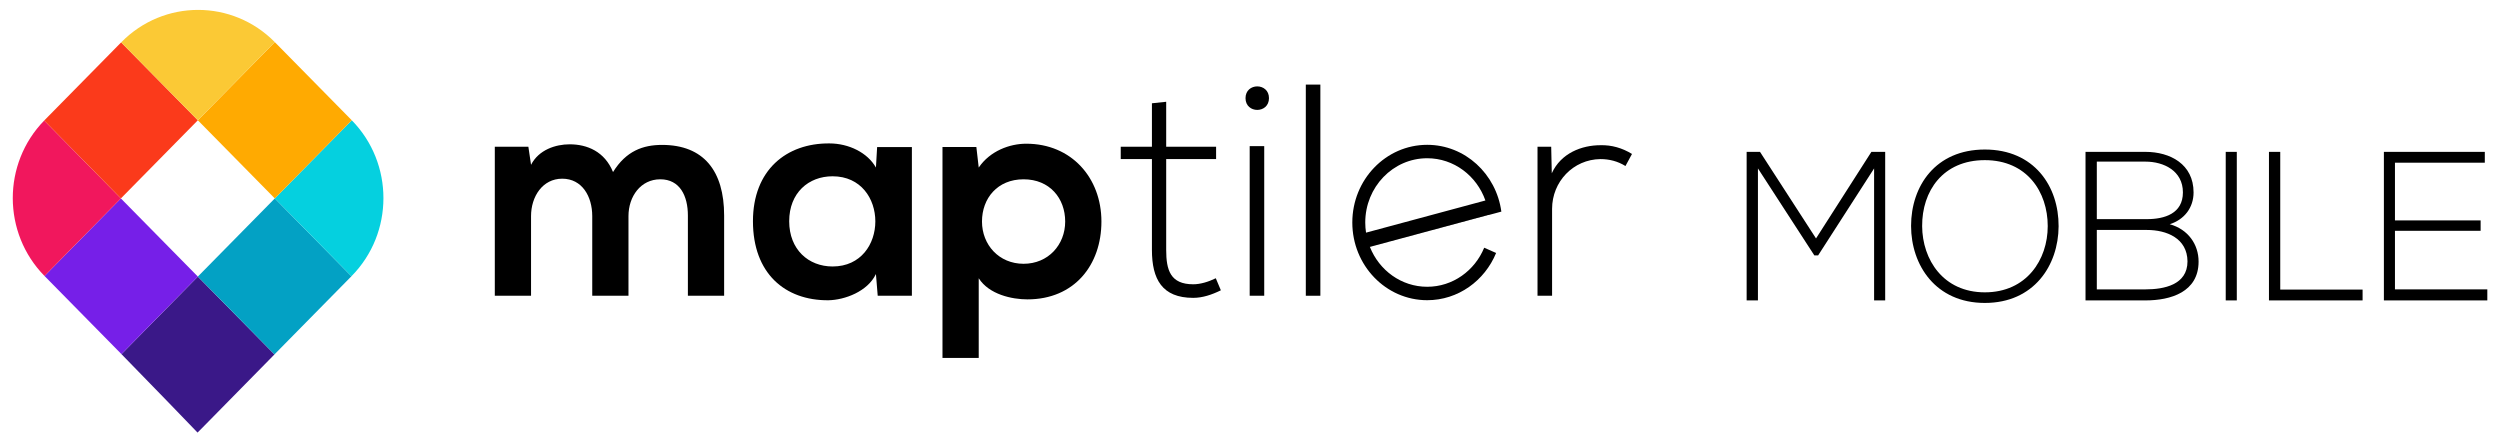
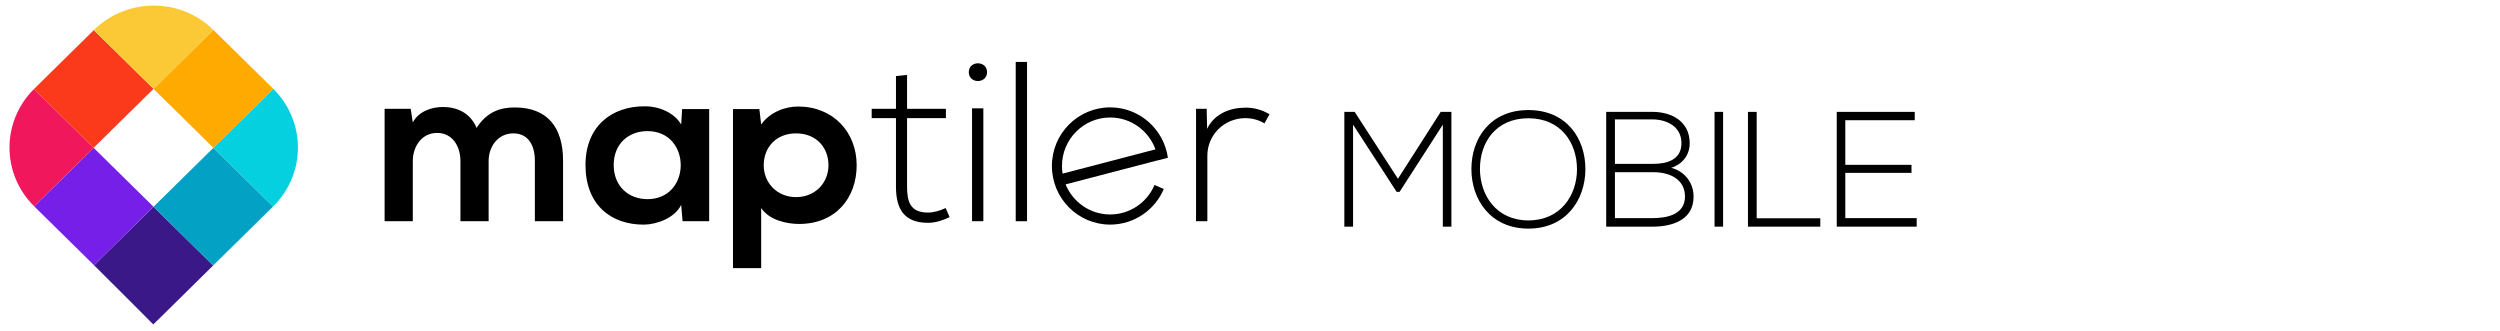
- <svg xmlns="http://www.w3.org/2000/svg" id="mobile" width="323" height="57" viewBox="0 0 323 57" fill="none">
-   <path d="M15.692 45.755C18.378 48.483 25.526 55.881 25.523 55.889C25.497 55.937 32.625 48.67 35.464 45.789L25.561 35.733L15.692 45.755Z" fill="#3A1888" />
-   <path d="M25.561 35.733L35.464 45.789C35.478 45.771 35.496 45.753 35.512 45.738L45.406 35.691L35.504 25.637L25.561 35.733Z" fill="#03A1C4" />
-   <path d="M45.406 35.691L45.432 35.664C50.904 30.109 50.908 21.103 45.448 15.539L35.504 25.637L45.406 35.691Z" fill="#05D0DF" />
-   <path d="M15.617 25.637L5.751 35.656C5.753 35.659 5.755 35.662 5.758 35.664L15.676 45.738C15.681 45.743 15.687 45.748 15.692 45.755L25.561 35.733L15.617 25.637Z" fill="#761FE8" />
-   <path d="M25.561 15.539L35.504 25.637L45.448 15.539C45.44 15.534 45.437 15.529 45.431 15.522L35.513 5.451C35.511 5.448 35.507 5.446 35.504 5.442L25.561 15.539Z" fill="#FFAA01" />
-   <path d="M5.709 15.574C0.285 21.138 0.299 30.111 5.751 35.657L15.618 25.637L5.709 15.574Z" fill="#F1175D" />
-   <path d="M25.561 15.539L15.652 5.477L5.759 15.522C5.742 15.539 5.727 15.557 5.709 15.574L15.618 25.637L25.561 15.539Z" fill="#FB3A1B" />
-   <path d="M35.504 5.442C30.025 -0.111 21.152 -0.108 15.677 5.451L15.652 5.477L25.562 15.539L35.504 5.442Z" fill="#FBC935" />
-   <path d="M76.518 38.211V27.92C76.518 25.387 75.212 23.087 72.639 23.087C70.106 23.087 68.611 25.387 68.611 27.92V38.211H63.929V18.956H68.265L68.611 21.295C69.608 19.345 71.796 18.645 73.598 18.645C75.864 18.645 78.128 19.581 79.203 22.23C80.892 19.501 83.081 18.722 85.536 18.722C90.91 18.722 93.558 22.073 93.558 27.843V38.211H88.875V27.843C88.875 25.31 87.84 23.165 85.308 23.165C82.773 23.165 81.199 25.387 81.199 27.92V38.211H76.518Z" fill="currentColor" />
-   <path d="M113.325 18.997H117.816V38.211H113.401L113.17 35.406C112.096 37.664 109.142 38.755 107.03 38.794C101.428 38.836 97.281 35.325 97.281 28.583C97.281 21.958 101.62 18.49 107.147 18.529C109.679 18.529 112.097 19.736 113.17 21.647L113.325 18.997ZM101.964 28.583C101.964 32.245 104.458 34.429 107.568 34.429C114.936 34.429 114.936 22.776 107.568 22.776C104.458 22.776 101.964 24.921 101.964 28.583Z" fill="currentColor" />
-   <path d="M121.769 46.242V18.996H126.146L126.451 21.647C127.911 19.502 130.444 18.567 132.593 18.567C138.425 18.567 142.304 22.972 142.304 28.623C142.304 34.236 138.81 38.68 132.746 38.68C130.751 38.68 127.795 38.054 126.451 35.95V46.242H121.769ZM137.622 28.623C137.622 25.622 135.625 23.165 132.248 23.165C128.869 23.165 126.873 25.622 126.873 28.623C126.873 31.622 129.062 34.081 132.248 34.081C135.435 34.081 137.622 31.622 137.622 28.623Z" fill="currentColor" />
-   <path d="M150.672 13.149V18.956H157.12V20.554H150.672V32.286C150.672 34.896 151.21 36.729 154.165 36.729C155.086 36.729 156.122 36.417 157.081 35.95L157.734 37.507C156.544 38.093 155.353 38.483 154.165 38.483C150.135 38.483 148.829 36.066 148.829 32.286V20.554H144.799V18.956H148.829V13.344L150.672 13.149Z" fill="currentColor" />
-   <path d="M163.952 12.681C163.952 14.708 160.921 14.708 160.921 12.681C160.921 10.655 163.952 10.655 163.952 12.681ZM161.459 18.878V38.211H163.338V18.878H161.459Z" fill="currentColor" />
-   <path d="M170.591 10.929V38.211H168.711V10.929H170.591Z" fill="currentColor" />
-   <path d="M200.415 18.956L200.49 22.387C201.681 19.774 204.368 18.761 206.786 18.761C208.207 18.723 209.586 19.112 210.854 19.892L210.008 21.451C209.013 20.827 207.897 20.554 206.786 20.554C203.253 20.594 200.529 23.477 200.529 26.985V38.211H198.647V18.956H200.415Z" fill="currentColor" />
-   <path d="M176.988 31.847C176.99 31.849 176.991 31.85 176.991 31.852L192.342 27.727C192.34 27.721 192.34 27.715 192.34 27.709L176.988 31.847Z" fill="currentColor" />
-   <path d="M184.394 37.051C181.053 37.051 178.19 34.926 176.992 31.907H176.982L176.991 31.906C176.991 31.904 176.989 31.902 176.988 31.9L192.339 27.763C192.339 27.77 192.34 27.776 192.341 27.78L193.975 27.341C193.314 22.465 189.278 18.711 184.394 18.711C179.051 18.711 174.719 23.205 174.719 28.748C174.719 34.291 179.051 38.786 184.394 38.786C188.392 38.786 191.821 36.271 193.298 32.684L191.758 32.005C190.537 34.972 187.7 37.051 184.394 37.051ZM176.391 28.748C176.391 24.163 179.974 20.445 184.394 20.445C187.849 20.445 190.793 22.717 191.914 25.902L176.491 30.058C176.426 29.631 176.391 29.194 176.391 28.748Z" fill="currentColor" />
-   <path d="M242.135 21.759L234.9 33H234.414L227.125 21.759V38.813H225.666V19.621C226.368 19.621 226.692 19.621 227.393 19.621L234.629 30.806L241.783 19.621H243.566V38.813H242.134V21.759H242.135Z" fill="currentColor" />
-   <path d="M265.972 29.244C265.944 34.288 262.786 39.14 256.441 39.14C250.097 39.14 246.911 34.262 246.911 29.188C246.911 24.035 250.07 19.319 256.441 19.319C262.813 19.319 265.998 24.062 265.972 29.244ZM248.341 29.216C248.368 33.548 251.067 37.77 256.441 37.77C261.841 37.77 264.567 33.548 264.567 29.216C264.567 24.776 261.867 20.69 256.441 20.69C251.015 20.69 248.315 24.693 248.341 29.216Z" fill="currentColor" />
-   <path d="M283.409 24.858C283.409 26.832 282.22 28.367 280.331 28.97C282.706 29.629 284.057 31.575 284.057 33.796C284.057 37.743 280.439 38.813 277.198 38.813C274.445 38.813 272.204 38.813 269.449 38.813V19.621C272.176 19.621 274.445 19.621 277.198 19.621C280.384 19.621 283.409 21.211 283.409 24.858ZM270.908 28.312H277.387C279.655 28.312 282.032 27.599 282.032 24.858C282.032 22.062 279.548 20.882 277.198 20.882H270.908V28.312ZM270.908 37.387H277.198C279.575 37.387 282.624 36.812 282.624 33.768C282.598 30.78 279.925 29.711 277.387 29.711C275.119 29.711 273.175 29.711 270.908 29.711V37.387Z" fill="currentColor" />
-   <path d="M287.564 38.813V19.621H288.994V38.813H287.564Z" fill="currentColor" />
-   <path d="M294.608 19.621V37.414H305.246V38.813H293.15V19.621H294.608Z" fill="currentColor" />
-   <path d="M309.428 28.477H320.497V29.82H309.428V37.387H321.362V38.813H307.998V19.621H321.037V21.02H309.428V28.477H309.428Z" fill="currentColor" />
+ <svg xmlns="http://www.w3.org/2000/svg" id="mobile" width="318" height="42" viewBox="0 0 318 42" fill="none">
+   <path d="M11.965 33.743C14.023 35.769 19.5 41.264 19.497 41.269C19.477 41.305 24.938 35.908 27.113 33.768L19.526 26.3L11.965 33.743Z" fill="#3A1888" />
+   <path d="M19.526 26.3L27.113 33.768C27.124 33.756 27.138 33.741 27.15 33.731L34.73 26.27L27.143 18.802L19.526 26.3Z" fill="#03A1C4" />
+   <path d="M34.73 26.27L34.749 26.25C38.942 22.123 38.945 15.435 34.762 11.302L27.144 18.802L34.73 26.27Z" fill="#05D0DF" />
+   <path d="M11.908 18.802L4.349 26.243C4.351 26.245 4.352 26.248 4.355 26.25L11.953 33.73C11.957 33.734 11.961 33.738 11.966 33.743L19.526 26.3L11.908 18.802Z" fill="#761FE8" />
+   <path d="M19.526 11.303L27.143 18.802L34.762 11.303C34.755 11.298 34.753 11.295 34.749 11.29L27.15 3.81C27.149 3.808 27.146 3.806 27.144 3.804L19.526 11.303Z" fill="#FFAA01" />
+   <path d="M4.317 11.329C0.161 15.46 0.172 22.124 4.349 26.243L11.908 18.802L4.317 11.329Z" fill="#F1175D" />
+   <path d="M19.526 11.303L11.934 3.829L4.354 11.29C4.341 11.303 4.33 11.317 4.316 11.329L11.908 18.802L19.526 11.303Z" fill="#FB3A1B" />
+   <path d="M27.143 3.804C22.946 -0.321 16.148 -0.319 11.953 3.81L11.934 3.829L19.526 11.303L27.143 3.804Z" fill="#FBC935" />
+   <path d="M58.567 28.14V20.497C58.567 18.616 57.566 16.908 55.595 16.908C53.654 16.908 52.508 18.616 52.508 20.497V28.14H48.922V13.84H52.244L52.508 15.578C53.273 14.129 54.949 13.609 56.33 13.609C58.066 13.609 59.8 14.304 60.624 16.271C61.918 14.245 63.596 13.667 65.476 13.667C69.594 13.667 71.622 16.155 71.622 20.44V28.14H68.034V20.44C68.034 18.559 67.24 16.965 65.301 16.965C63.359 16.965 62.153 18.616 62.153 20.497V28.14H58.567Z" fill="currentColor" />
+   <path d="M86.765 13.87H90.206V28.139H86.824L86.647 26.056C85.825 27.734 83.561 28.544 81.943 28.573C77.651 28.603 74.474 25.997 74.474 20.989C74.474 16.069 77.798 13.493 82.033 13.522C83.973 13.522 85.824 14.419 86.647 15.838L86.765 13.87ZM78.062 20.989C78.062 23.71 79.973 25.331 82.355 25.331C88 25.331 88 16.677 82.355 16.677C79.973 16.677 78.062 18.269 78.062 20.989Z" fill="currentColor" />
+   <path d="M93.236 34.105V13.87H96.589L96.822 15.838C97.94 14.245 99.882 13.551 101.528 13.551C105.996 13.551 108.968 16.822 108.968 21.019C108.968 25.187 106.291 28.487 101.645 28.487C100.117 28.487 97.852 28.023 96.822 26.461V34.104H93.236V34.105ZM105.381 21.019C105.381 18.791 103.851 16.966 101.264 16.966C98.676 16.966 97.146 18.791 97.146 21.019C97.146 23.247 98.823 25.073 101.264 25.073C103.705 25.073 105.381 23.247 105.381 21.019Z" fill="currentColor" />
+   <path d="M115.379 9.528V13.84H120.319V15.026H115.379V23.739C115.379 25.679 115.791 27.04 118.055 27.04C118.76 27.04 119.554 26.808 120.289 26.461L120.789 27.617C119.877 28.054 118.965 28.342 118.055 28.342C114.968 28.342 113.967 26.547 113.967 23.74V15.027H110.879V13.84H113.967V9.672L115.379 9.528Z" fill="currentColor" />
+   <path d="M125.554 9.18C125.554 10.685 123.23 10.685 123.23 9.18C123.23 7.675 125.554 7.675 125.554 9.18ZM123.643 13.782V28.14H125.082V13.782H123.643Z" fill="currentColor" />
+   <path d="M130.64 7.878V28.14H129.199V7.878H130.64Z" fill="currentColor" />
+   <path d="M153.488 13.84L153.547 16.389C154.459 14.448 156.518 13.696 158.37 13.696C159.459 13.667 160.515 13.956 161.486 14.536L160.839 15.693C160.076 15.23 159.221 15.027 158.37 15.027C155.663 15.057 153.576 17.198 153.576 19.804V28.14H152.135V13.84H153.488Z" fill="currentColor" />
+   <path d="M135.54 23.414C135.541 23.415 135.543 23.417 135.543 23.418L147.303 20.354C147.302 20.349 147.302 20.345 147.302 20.341L135.54 23.414Z" fill="currentColor" />
+   <path d="M141.214 27.28C138.654 27.28 136.461 25.701 135.543 23.458H135.535L135.542 23.457C135.542 23.456 135.541 23.455 135.54 23.454L147.301 20.38C147.301 20.386 147.302 20.39 147.303 20.394L148.555 20.068C148.049 16.446 144.956 13.658 141.214 13.658C137.12 13.658 133.802 16.996 133.802 21.113C133.802 25.23 137.12 28.569 141.214 28.569C144.276 28.569 146.905 26.7 148.035 24.037L146.855 23.532C145.921 25.734 143.747 27.28 141.214 27.28ZM135.083 21.113C135.083 17.708 137.828 14.946 141.214 14.946C143.862 14.946 146.117 16.634 146.976 18.999L135.16 22.085C135.11 21.768 135.083 21.444 135.083 21.113Z" fill="currentColor" />
+   <path d="M183.529 15.856L178.025 24.408H177.655L172.11 15.856V28.83H171V14.23C171.534 14.23 171.781 14.23 172.314 14.23L177.819 22.739L183.261 14.23H184.618V28.83H183.528V15.856H183.529Z" fill="currentColor" />
+   <path d="M201.663 21.55C201.642 25.388 199.24 29.079 194.412 29.079C189.586 29.079 187.162 25.368 187.162 21.508C187.162 17.587 189.566 14 194.412 14C199.26 14 201.683 17.608 201.663 21.55ZM188.25 21.529C188.271 24.824 190.324 28.037 194.412 28.037C198.521 28.037 200.594 24.824 200.594 21.529C200.594 18.151 198.54 15.043 194.412 15.043C190.285 15.043 188.23 18.088 188.25 21.529Z" fill="currentColor" />
+   <path d="M214.929 18.213C214.929 19.715 214.024 20.883 212.587 21.342C214.394 21.843 215.422 23.324 215.422 25.013C215.422 28.017 212.669 28.83 210.204 28.83C208.109 28.83 206.405 28.83 204.309 28.83V14.23C206.383 14.23 208.109 14.23 210.204 14.23C212.628 14.23 214.929 15.439 214.929 18.213ZM205.419 20.841H210.348C212.073 20.841 213.881 20.299 213.881 18.213C213.881 16.086 211.992 15.189 210.204 15.189H205.419V20.841ZM205.419 27.745H210.204C212.012 27.745 214.332 27.308 214.332 24.992C214.312 22.719 212.278 21.905 210.348 21.905C208.622 21.905 207.143 21.905 205.419 21.905V27.745Z" fill="currentColor" />
+   <path d="M218.09 28.83V14.23H219.178V28.83H218.09Z" fill="currentColor" />
+   <path d="M223.449 14.23V27.766H231.542V28.83H222.339V14.23H223.449Z" fill="currentColor" />
+   <path d="M234.723 20.967H243.144V21.988H234.723V27.745H243.802V28.83H233.635V14.23H243.555V15.293H234.723V20.967Z" fill="currentColor" />
</svg>
